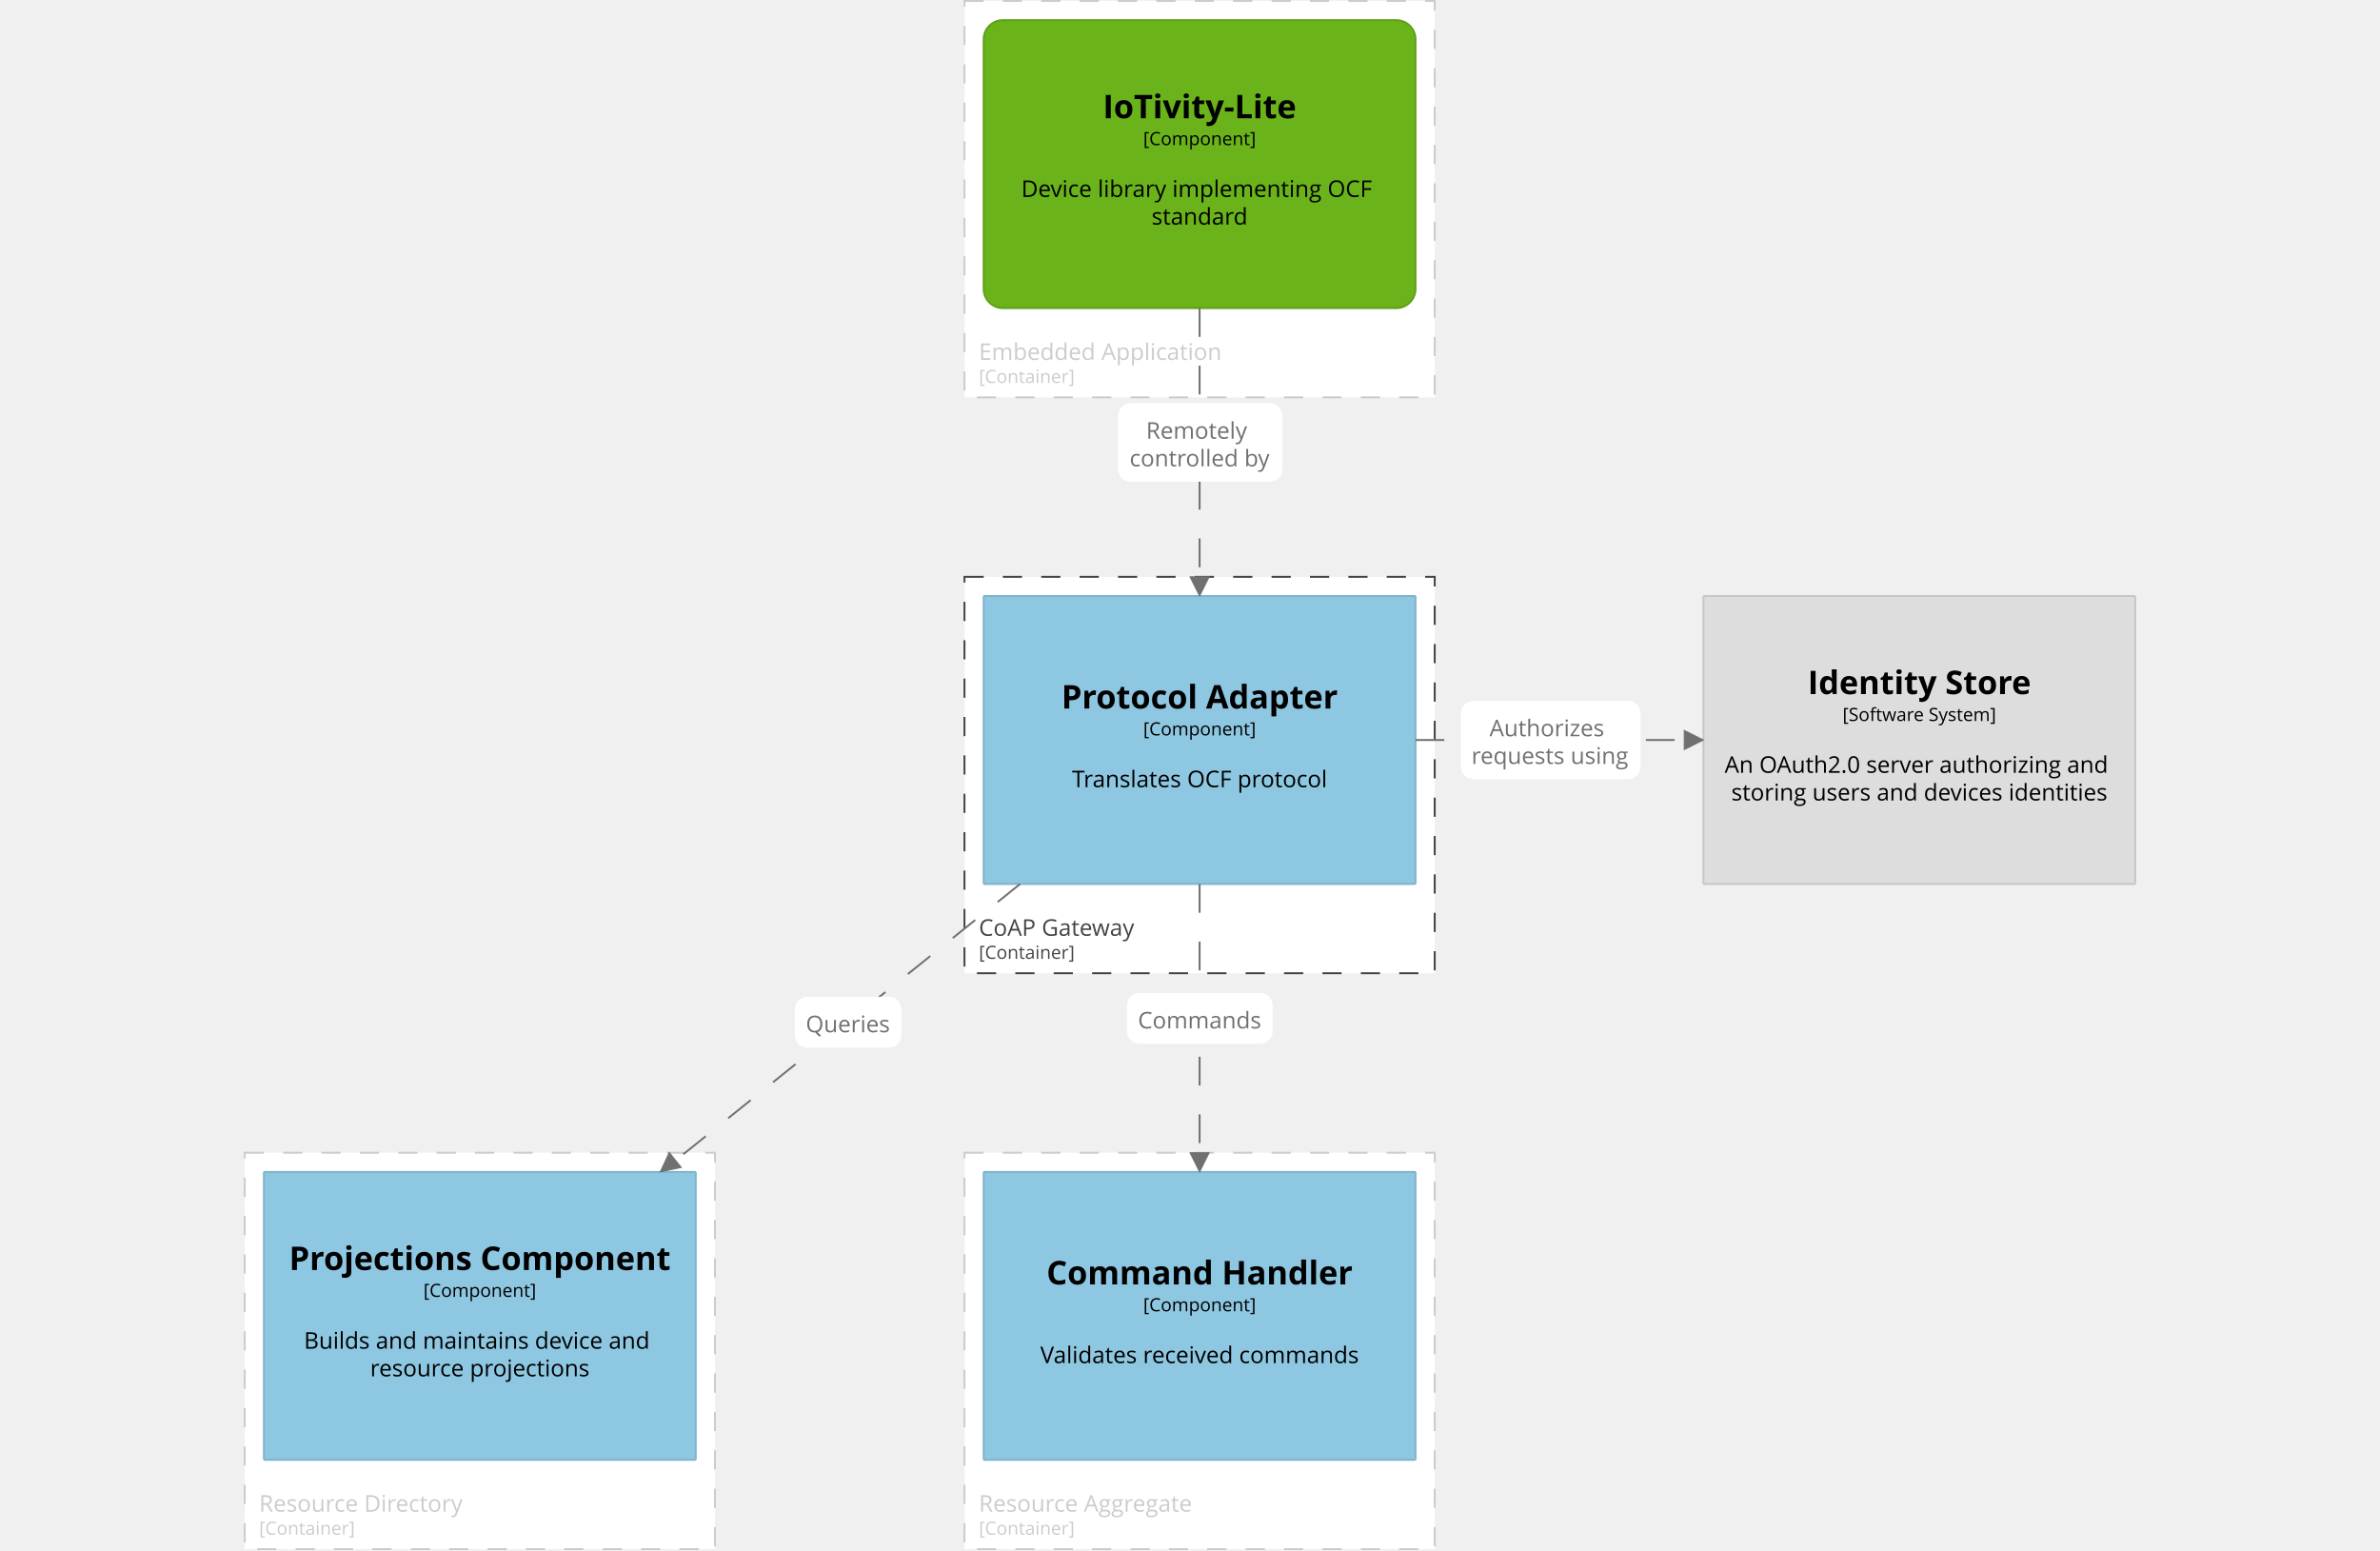
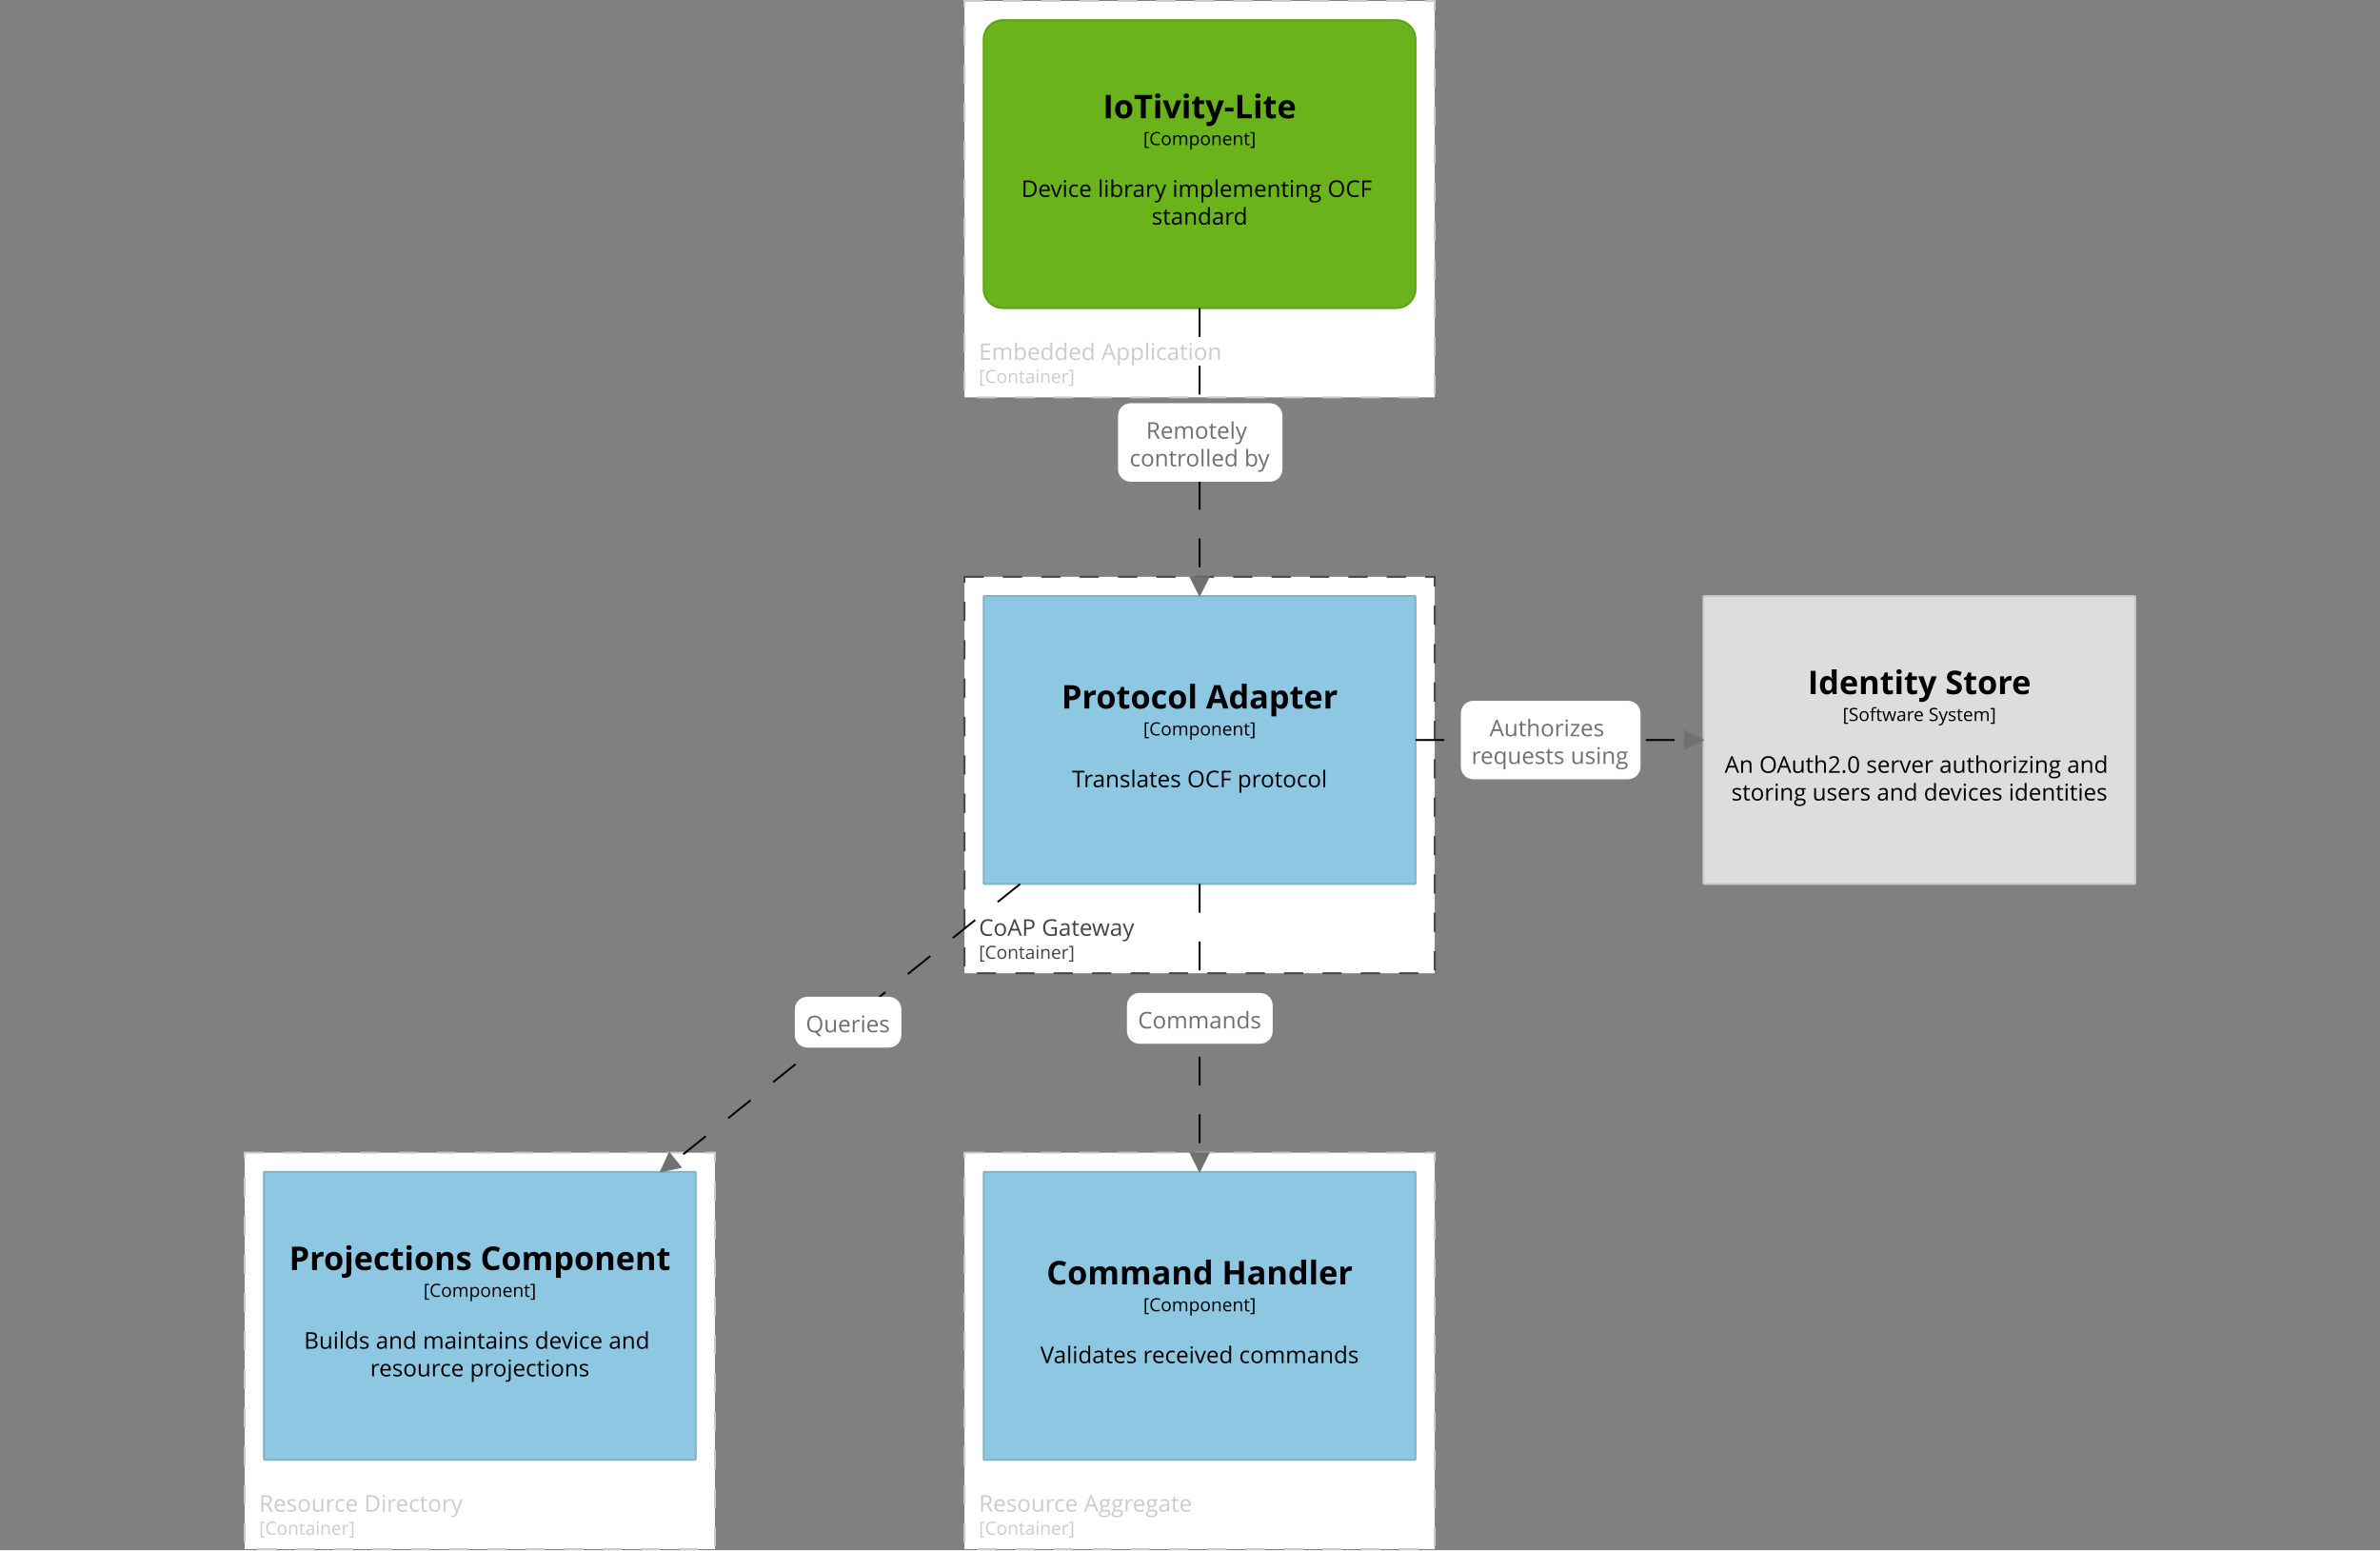
<svg xmlns="http://www.w3.org/2000/svg" viewBox="0 0 2480 1615">
+   <rect width="100%" height="100%" fill="#808080" />
  <g transform="translate(1005 601)">
    <rect width="490" height="413" rx="0" ry="0" fill="#fff" stroke="#444" stroke-width="2" stroke-dasharray="20, 20" pointer-events="none" />
    <text font-size="24" y="374" fill="#444" x="10" pointer-events="visible" font-family="'Open Sans'" transform="translate(15)">
      <tspan dy="0em" x="0">CoAP Gateway</tspan>
    </text>
    <text font-size="19" y="398" fill="#444" x="10" pointer-events="visible" font-family="'Open Sans'" transform="translate(15)">
      <tspan dy="0em" x="0">[Container]</tspan>
    </text>
  </g>
  <g transform="translate(1005 1)">
    <rect width="490" height="413" rx="0" ry="0" fill="#fff" stroke="#ccc" stroke-width="2" stroke-dasharray="20, 20" pointer-events="none" />
    <text font-size="24" y="374" fill="#ccc" x="10" pointer-events="visible" font-family="'Open Sans'" transform="translate(15)">
      <tspan dy="0em" x="0">Embedded Application</tspan>
    </text>
    <text font-size="19" y="398" fill="#ccc" x="10" pointer-events="visible" font-family="'Open Sans'" transform="translate(15)">
      <tspan dy="0em" x="0">[Container]</tspan>
    </text>
  </g>
  <g transform="translate(1005 1201)">
    <rect width="490" height="413" rx="0" ry="0" fill="#fff" stroke="#ccc" stroke-width="2" stroke-dasharray="20, 20" pointer-events="none" />
    <text font-size="24" y="374" fill="#ccc" x="10" pointer-events="visible" font-family="'Open Sans'" transform="translate(15)">
      <tspan dy="0em" x="0">Resource Aggregate</tspan>
    </text>
    <text font-size="19" y="398" fill="#ccc" x="10" pointer-events="visible" font-family="'Open Sans'" transform="translate(15)">
      <tspan dy="0em" x="0">[Container]</tspan>
    </text>
  </g>
  <g transform="translate(255 1201)">
    <rect width="490" height="413" rx="0" ry="0" fill="#fff" stroke="#ccc" stroke-width="2" stroke-dasharray="20, 20" pointer-events="none" />
    <text font-size="24" y="374" fill="#ccc" x="10" pointer-events="visible" font-family="'Open Sans'" transform="translate(15)">
      <tspan dy="0em" x="0">Resource Directory</tspan>
    </text>
    <text font-size="19" y="398" fill="#ccc" x="10" pointer-events="visible" font-family="'Open Sans'" transform="translate(15)">
      <tspan dy="0em" x="0">[Container]</tspan>
    </text>
  </g>
  <g transform="translate(1025 621)">
    <rect rx="1" ry="1" stroke="#80b3cb" stroke-width="2" pointer-events="visiblePainted" fill="#8ec7e1" width="450" height="300" />
    <text font-size="34" y=".8em" font-weight="bold" text-anchor="middle" pointer-events="visible" font-family="'Open Sans'" transform="translate(225 90)">
      <tspan dy="0em" x="0">Protocol Adapter</tspan>
    </text>
    <text font-size="19" y=".8em" text-anchor="middle" font-family="'Open Sans'" transform="translate(225 130)">
      <tspan dy="0em" x="0">[Component]</tspan>
    </text>
    <text font-size="24" y=".8em" text-anchor="middle" font-family="'Open Sans'" transform="translate(225 180)">
      <tspan dy="0em" x="0">Translates OCF protocol</tspan>
    </text>
    <image />
  </g>
  <g transform="translate(275 1221)">
    <rect rx="1" ry="1" stroke="#80b3cb" stroke-width="2" pointer-events="visiblePainted" fill="#8ec7e1" width="450" height="300" />
    <text font-size="34" y=".8em" font-weight="bold" text-anchor="middle" pointer-events="visible" font-family="'Open Sans'" transform="translate(225 75)">
      <tspan dy="0em" x="0">Projections Component</tspan>
    </text>
    <text font-size="19" y=".8em" text-anchor="middle" font-family="'Open Sans'" transform="translate(225 115)">
      <tspan dy="0em" x="0">[Component]</tspan>
    </text>
    <text font-size="24" y=".8em" text-anchor="middle" font-family="'Open Sans'" transform="translate(225 165)">
      <tspan dy="0em" x="0">Builds and maintains device and</tspan>
      <tspan dy="1.2em" x="0">resource projections</tspan>
    </text>
    <image />
  </g>
  <g transform="translate(1025 1221)">
    <rect rx="1" ry="1" stroke="#80b3cb" stroke-width="2" pointer-events="visiblePainted" fill="#8ec7e1" width="450" height="300" />
    <text font-size="34" y=".8em" font-weight="bold" text-anchor="middle" pointer-events="visible" font-family="'Open Sans'" transform="translate(225 90)">
      <tspan dy="0em" x="0">Command Handler</tspan>
    </text>
    <text font-size="19" y=".8em" text-anchor="middle" font-family="'Open Sans'" transform="translate(225 130)">
      <tspan dy="0em" x="0">[Component]</tspan>
    </text>
    <text font-size="24" y=".8em" text-anchor="middle" font-family="'Open Sans'" transform="translate(225 180)">
      <tspan dy="0em" x="0">Validates received commands</tspan>
    </text>
    <image />
  </g>
  <g transform="translate(1775 621)">
    <rect rx="1" ry="1" stroke="#c7c7c7" stroke-width="2" pointer-events="visiblePainted" fill="#ddd" width="450" height="300" />
    <text font-size="34" y=".8em" font-weight="bold" text-anchor="middle" pointer-events="visible" font-family="'Open Sans'" transform="translate(225 75)">
      <tspan dy="0em" x="0">Identity Store</tspan>
    </text>
    <text font-size="19" y=".8em" text-anchor="middle" font-family="'Open Sans'" transform="translate(225 115)">
      <tspan dy="0em" x="0">[Software System]</tspan>
    </text>
    <text font-size="24" y=".8em" text-anchor="middle" font-family="'Open Sans'" transform="translate(225 165)">
      <tspan dy="0em" x="0">An OAuth2.0 server authorizing and</tspan>
      <tspan dy="1.2em" x="0">storing users and devices identities</tspan>
    </text>
    <image />
  </g>
  <g transform="translate(1025 21)">
    <rect rx="20" ry="20" stroke="#5fa117" stroke-width="2" pointer-events="visiblePainted" fill="#6ab31a" width="450" height="300" />
    <text font-size="34" y=".8em" font-weight="bold" text-anchor="middle" pointer-events="visible" font-family="'Open Sans'" transform="translate(225 75)">
      <tspan dy="0em" x="0">IoTivity-Lite</tspan>
    </text>
    <text font-size="19" y=".8em" text-anchor="middle" font-family="'Open Sans'" transform="translate(225 115)">
      <tspan dy="0em" x="0">[Component]</tspan>
    </text>
    <text font-size="24" y=".8em" text-anchor="middle" font-family="'Open Sans'" transform="translate(225 165)">
      <tspan dy="0em" x="0">Device library implementing OCF</tspan>
      <tspan dy="1.2em" x="0">standard</tspan>
    </text>
    <image />
  </g>
  <g transform="translate(0 -946)">
-     <path stroke="#707070" stroke-width="2" stroke-dasharray="30, 30" fill="none" d="M1063 1867l-359 288" />
+     <path stroke="black" stroke-width="2" stroke-dasharray="30, 30" fill="none" d="M1063 1867l-359 288" />
    <path fill="#707070" stroke="#707070" d="M697.37 2146.697L688 2167l21.864-4.685z" />
    <path fill="none" d="M1063 1867l-359 288" />
    <g cursor="move">
      <g transform="translate(883.5 2011)" pointer-events="none">
        <rect fill="#fff" rx="3" ry="3" stroke="#fff" stroke-width="20" width="91.05" height="33" transform="translate(-45.3 -16.5)" />
        <text font-size="24" y=".8em" text-anchor="middle" fill="#707070" font-family="'Open Sans'" transform="translate(0 -8.7)">
          <tspan dy="0em" x="0">Queries</tspan>
        </text>
      </g>
    </g>
  </g>
  <g transform="translate(0 -946)">
-     <path stroke="#707070" stroke-width="2" stroke-dasharray="30, 30" fill="none" d="M1475 1717h280" />
+     <path stroke="black" stroke-width="2" stroke-dasharray="30, 30" fill="none" d="M1475 1717h280" />
    <path fill="#707070" stroke="#707070" d="M1755 1727l20-10-20-10z" />
    <path fill="none" d="M1475 1717h280" />
    <g cursor="move">
      <g transform="translate(1615 1717)" pointer-events="none">
        <rect fill="#fff" rx="3" ry="3" stroke="#fff" stroke-width="20" width="167.25" height="61.8" transform="translate(-82.8 -30.9)" />
        <text font-size="24" y=".8em" text-anchor="middle" fill="#707070" font-family="'Open Sans'" transform="translate(0 -23.1)">
          <tspan dy="0em" x="0">Authorizes</tspan>
          <tspan dy="1.2em" x="0">requests using</tspan>
        </text>
      </g>
    </g>
  </g>
  <g transform="translate(0 -946)">
-     <path stroke="#707070" stroke-width="2" stroke-dasharray="30, 30" fill="none" d="M1250 1867v280" />
+     <path stroke="black" stroke-width="2" stroke-dasharray="30, 30" fill="none" d="M1250 1867v280" />
    <path fill="#707070" stroke="#707070" d="M1240 2147l10 20 10-20z" />
    <path fill="none" d="M1250 1867v280" />
    <g cursor="move">
      <g transform="translate(1250 2007)" pointer-events="none">
        <rect fill="#fff" rx="3" ry="3" stroke="#fff" stroke-width="20" width="131.9" height="33" transform="translate(-65.7 -16.5)" />
        <text font-size="24" y=".8em" text-anchor="middle" fill="#707070" font-family="'Open Sans'" transform="translate(0 -8.7)">
          <tspan dy="0em" x="0">Commands</tspan>
        </text>
      </g>
    </g>
  </g>
  <g transform="translate(0 -946)">
-     <path stroke="#707070" stroke-width="2" stroke-dasharray="30, 30" fill="none" d="M1250 1267v280" />
+     <path stroke="black" stroke-width="2" stroke-dasharray="30, 30" fill="none" d="M1250 1267v280" />
    <path fill="#707070" stroke="#707070" d="M1240 1547l10 20 10-20z" />
    <path fill="none" d="M1250 1267v280" />
    <g cursor="move">
      <g transform="translate(1250 1407)" pointer-events="none">
        <rect fill="#fff" rx="3" ry="3" stroke="#fff" stroke-width="20" width="151.35" height="61.8" transform="translate(-75 -30.9)" />
        <text font-size="24" y=".8em" text-anchor="middle" fill="#707070" font-family="'Open Sans'" transform="translate(0 -23.1)">
          <tspan dy="0em" x="0">Remotely</tspan>
          <tspan dy="1.2em" x="0">controlled by</tspan>
        </text>
      </g>
    </g>
  </g>
</svg>
